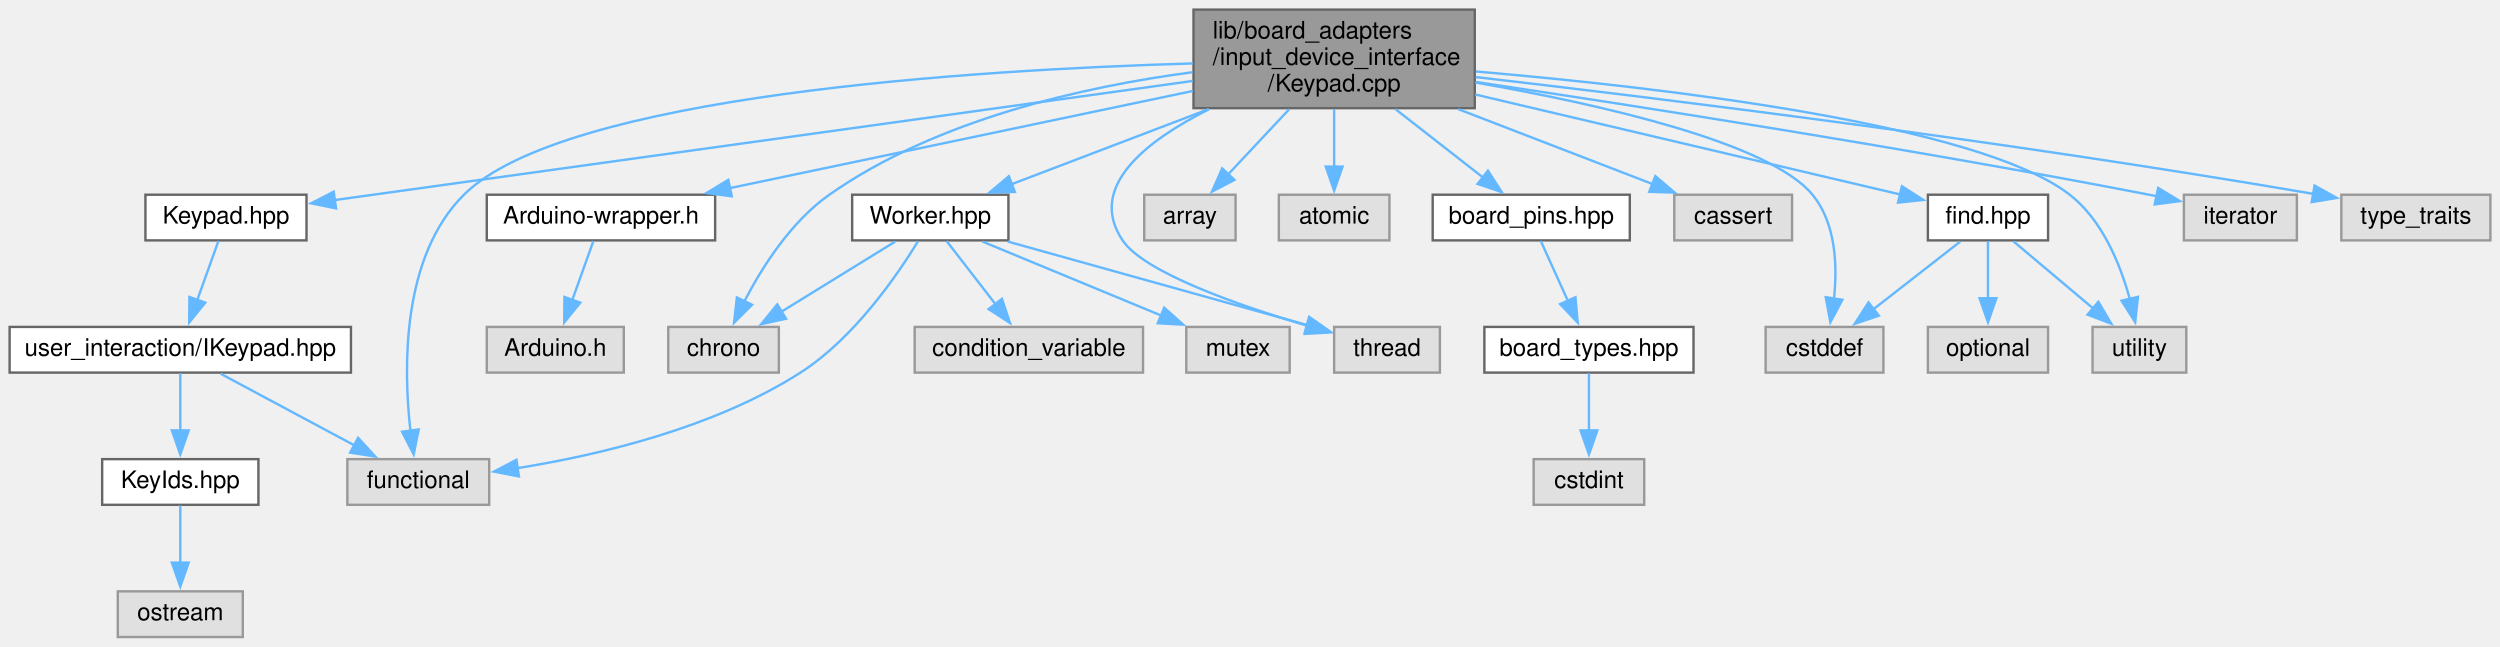
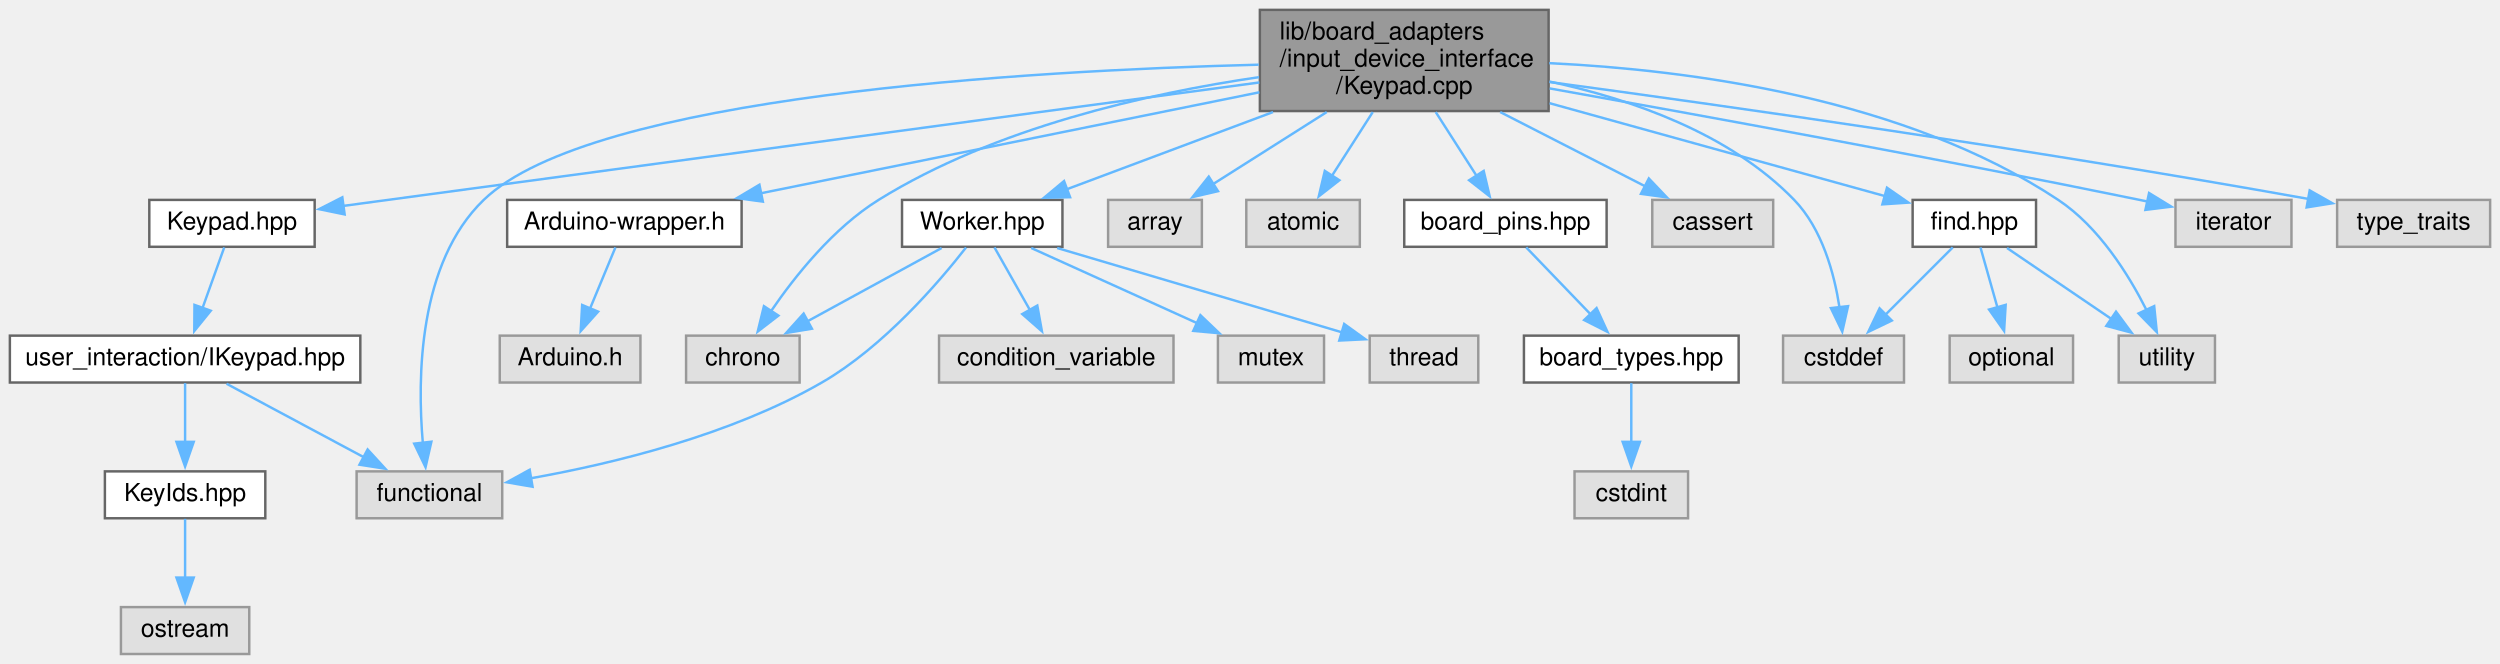
- <svg xmlns="http://www.w3.org/2000/svg" xmlns:xlink="http://www.w3.org/1999/xlink" width="1040pt" height="269pt" viewBox="0.00 0.00 1040.00 269.00">
+ <svg xmlns="http://www.w3.org/2000/svg" xmlns:xlink="http://www.w3.org/1999/xlink" width="1013pt" height="269pt" viewBox="0.00 0.00 1013.00 269.00">
  <g id="graph0" class="graph" transform="scale(1 1) rotate(0) translate(4 265)">
    <g id="node1" class="node">
      <g id="a_node1">
        <a xlink:title=" ">
-           <polygon fill="#999999" stroke="#666666" points="609.5,-261 492.5,-261 492.5,-220 609.5,-220 609.5,-261" />
-           <text text-anchor="start" x="500.5" y="-249" font-family="Helvetica,sans-Serif" font-size="10.00">lib/board_adapters</text>
-           <text text-anchor="start" x="500.5" y="-238" font-family="Helvetica,sans-Serif" font-size="10.00">/input_device_interface</text>
-           <text text-anchor="middle" x="551" y="-227" font-family="Helvetica,sans-Serif" font-size="10.00">/Keypad.cpp</text>
+           <polygon fill="#999999" stroke="#666666" points="623.5,-261 506.5,-261 506.5,-220 623.5,-220 623.5,-261" />
+           <text text-anchor="start" x="514.5" y="-249" font-family="Helvetica,sans-Serif" font-size="10.00">lib/board_adapters</text>
+           <text text-anchor="start" x="514.5" y="-238" font-family="Helvetica,sans-Serif" font-size="10.00">/input_device_interface</text>
+           <text text-anchor="middle" x="565" y="-227" font-family="Helvetica,sans-Serif" font-size="10.00">/Keypad.cpp</text>
        </a>
      </g>
    </g>
    <g id="node2" class="node">
      <g id="a_node2">
        <a xlink:href="Keypad_8hpp.xhtml" target="_top" xlink:title=" ">
          <polygon fill="white" stroke="#666666" points="123.5,-184 56.5,-184 56.5,-165 123.5,-165 123.5,-184" />
          <text text-anchor="middle" x="90" y="-172" font-family="Helvetica,sans-Serif" font-size="10.00">Keypad.hpp</text>
        </a>
      </g>
    </g>
    <g id="edge1" class="edge">
-       <path fill="none" stroke="#63b8ff" d="M492.15,-231.33C398.83,-218.38 218.94,-193.4 135.08,-181.76" />
-       <polygon fill="#63b8ff" stroke="#63b8ff" points="135.79,-178.32 125.41,-180.42 134.83,-185.26 135.79,-178.32" />
+       <path fill="none" stroke="#63b8ff" d="M506.28,-231.59C410.17,-218.64 221.35,-193.2 135.01,-181.56" />
+       <polygon fill="#63b8ff" stroke="#63b8ff" points="135.65,-178.12 125.27,-180.25 134.71,-185.06 135.65,-178.12" />
    </g>
    <g id="node6" class="node">
      <g id="a_node6">
        <a xlink:title=" ">
          <polygon fill="#e0e0e0" stroke="#999999" points="199.5,-74 140.5,-74 140.5,-55 199.5,-55 199.5,-74" />
          <text text-anchor="middle" x="170" y="-62" font-family="Helvetica,sans-Serif" font-size="10.00">functional</text>
        </a>
      </g>
    </g>
    <g id="edge26" class="edge">
-       <path fill="none" stroke="#63b8ff" d="M492.17,-238.61C400.73,-235.94 230.67,-225.39 189,-184 163.08,-158.26 163.75,-112.2 166.75,-85.72" />
-       <polygon fill="#63b8ff" stroke="#63b8ff" points="170.19,-86.36 168.09,-75.97 163.26,-85.4 170.19,-86.36" />
+       <path fill="none" stroke="#63b8ff" d="M506.04,-238.79C412.39,-236.39 235.76,-226.22 192,-184 165.47,-158.41 165.04,-111.92 167.34,-85.42" />
+       <polygon fill="#63b8ff" stroke="#63b8ff" points="170.8,-86.02 168.43,-75.69 163.84,-85.24 170.8,-86.02" />
    </g>
    <g id="node7" class="node">
      <g id="a_node7">
        <a xlink:href="Arduino-wrapper_8h.xhtml" target="_top" xlink:title="Circumvents problematic processor macros defined by Arduino framework.">
-           <polygon fill="white" stroke="#666666" points="293.5,-184 198.5,-184 198.5,-165 293.5,-165 293.5,-184" />
-           <text text-anchor="middle" x="246" y="-172" font-family="Helvetica,sans-Serif" font-size="10.00">Arduino-wrapper.h</text>
+           <polygon fill="white" stroke="#666666" points="296.5,-184 201.5,-184 201.5,-165 296.5,-165 296.5,-184" />
+           <text text-anchor="middle" x="249" y="-172" font-family="Helvetica,sans-Serif" font-size="10.00">Arduino-wrapper.h</text>
        </a>
      </g>
    </g>
    <g id="edge6" class="edge">
-       <path fill="none" stroke="#63b8ff" d="M492.19,-227.16C436.44,-215.46 353.4,-198.04 299.47,-186.72" />
-       <polygon fill="#63b8ff" stroke="#63b8ff" points="300.42,-183.34 289.91,-184.71 298.98,-190.19 300.42,-183.34" />
+       <path fill="none" stroke="#63b8ff" d="M506.3,-227.61C448.53,-215.91 360.96,-198.18 304.36,-186.71" />
+       <polygon fill="#63b8ff" stroke="#63b8ff" points="305.11,-183.29 294.61,-184.74 303.72,-190.15 305.11,-183.29" />
    </g>
    <g id="node9" class="node">
      <g id="a_node9">
        <a xlink:href="Worker_8hpp.xhtml" target="_top" xlink:title=" ">
-           <polygon fill="white" stroke="#666666" points="415.5,-184 350.5,-184 350.5,-165 415.5,-165 415.5,-184" />
-           <text text-anchor="middle" x="383" y="-172" font-family="Helvetica,sans-Serif" font-size="10.00">Worker.hpp</text>
+           <polygon fill="white" stroke="#666666" points="426.5,-184 361.5,-184 361.5,-165 426.5,-165 426.5,-184" />
+           <text text-anchor="middle" x="394" y="-172" font-family="Helvetica,sans-Serif" font-size="10.00">Worker.hpp</text>
        </a>
      </g>
    </g>
    <g id="edge8" class="edge">
-       <path fill="none" stroke="#63b8ff" d="M498.76,-219.6C471.99,-209.4 440.16,-197.28 416.67,-188.32" />
-       <polygon fill="#63b8ff" stroke="#63b8ff" points="418.19,-185.16 407.59,-184.87 415.69,-191.7 418.19,-185.16" />
+       <path fill="none" stroke="#63b8ff" d="M511.83,-219.6C484.58,-209.4 452.19,-197.28 428.27,-188.32" />
+       <polygon fill="#63b8ff" stroke="#63b8ff" points="429.6,-185.09 419.01,-184.86 427.15,-191.64 429.6,-185.09" />
    </g>
    <g id="node10" class="node">
      <g id="a_node10">
        <a xlink:title=" ">
          <polygon fill="#e0e0e0" stroke="#999999" points="320,-129 274,-129 274,-110 320,-110 320,-129" />
          <text text-anchor="middle" x="297" y="-117" font-family="Helvetica,sans-Serif" font-size="10.00">chrono</text>
        </a>
      </g>
    </g>
    <g id="edge20" class="edge">
-       <path fill="none" stroke="#63b8ff" d="M492.04,-234.95C447.19,-229.03 385.77,-215.4 341,-184 325.06,-172.82 313.05,-153.9 305.63,-139.61" />
-       <polygon fill="#63b8ff" stroke="#63b8ff" points="308.85,-138.22 301.35,-130.74 302.55,-141.27 308.85,-138.22" />
-     </g>
-     <g id="node13" class="node">
-       <g id="a_node13">
-         <a xlink:title=" ">
-           <polygon fill="#e0e0e0" stroke="#999999" points="595,-129 551,-129 551,-110 595,-110 595,-129" />
-           <text text-anchor="middle" x="573" y="-117" font-family="Helvetica,sans-Serif" font-size="10.00">thread</text>
-         </a>
-       </g>
-     </g>
-     <g id="edge28" class="edge">
-       <path fill="none" stroke="#63b8ff" d="M498.97,-219.57C472.27,-206.18 448.17,-186.99 463,-165 472,-151.65 510.99,-138.02 540.01,-129.42" />
-       <polygon fill="#63b8ff" stroke="#63b8ff" points="540.85,-132.82 549.5,-126.7 538.92,-126.1 540.85,-132.82" />
+       <path fill="none" stroke="#63b8ff" d="M506.14,-233.74C461.15,-227.16 399.07,-213.24 352,-184 333.66,-172.6 318.13,-153.15 308.31,-138.77" />
+       <polygon fill="#63b8ff" stroke="#63b8ff" points="311.41,-137.12 303.02,-130.65 305.54,-140.94 311.41,-137.12" />
    </g>
    <g id="node14" class="node">
      <g id="a_node14">
        <a xlink:title=" ">
-           <polygon fill="#e0e0e0" stroke="#999999" points="510,-184 472,-184 472,-165 510,-165 510,-184" />
-           <text text-anchor="middle" x="491" y="-172" font-family="Helvetica,sans-Serif" font-size="10.00">array</text>
+           <polygon fill="#e0e0e0" stroke="#999999" points="483,-184 445,-184 445,-165 483,-165 483,-184" />
+           <text text-anchor="middle" x="464" y="-172" font-family="Helvetica,sans-Serif" font-size="10.00">array</text>
        </a>
      </g>
    </g>
    <g id="edge14" class="edge">
-       <path fill="none" stroke="#63b8ff" d="M532.34,-219.6C524.16,-210.87 514.65,-200.73 506.82,-192.38" />
-       <polygon fill="#63b8ff" stroke="#63b8ff" points="509.55,-190.17 500.16,-185.27 504.44,-194.96 509.55,-190.17" />
+       <path fill="none" stroke="#63b8ff" d="M533.6,-219.6C518.74,-210.19 501.29,-199.13 487.58,-190.44" />
+       <polygon fill="#63b8ff" stroke="#63b8ff" points="489.53,-187.54 479.21,-185.14 485.79,-193.45 489.53,-187.54" />
    </g>
    <g id="node15" class="node">
      <g id="a_node15">
        <a xlink:title=" ">
-           <polygon fill="#e0e0e0" stroke="#999999" points="574,-184 528,-184 528,-165 574,-165 574,-184" />
-           <text text-anchor="middle" x="551" y="-172" font-family="Helvetica,sans-Serif" font-size="10.00">atomic</text>
+           <polygon fill="#e0e0e0" stroke="#999999" points="547,-184 501,-184 501,-165 547,-165 547,-184" />
+           <text text-anchor="middle" x="524" y="-172" font-family="Helvetica,sans-Serif" font-size="10.00">atomic</text>
        </a>
      </g>
    </g>
    <g id="edge15" class="edge">
-       <path fill="none" stroke="#63b8ff" d="M551,-219.6C551,-211.98 551,-203.3 551,-195.66" />
-       <polygon fill="#63b8ff" stroke="#63b8ff" points="554.5,-195.68 551,-185.68 547.5,-195.68 554.5,-195.68" />
+       <path fill="none" stroke="#63b8ff" d="M552.25,-219.6C546.96,-211.33 540.85,-201.8 535.67,-193.72" />
+       <polygon fill="#63b8ff" stroke="#63b8ff" points="538.71,-191.97 530.37,-185.44 532.81,-195.75 538.71,-191.97" />
    </g>
    <g id="node16" class="node">
      <g id="a_node16">
        <a xlink:href="board__pins_8hpp.xhtml" target="_top" xlink:title="Provides named objects for the pins provided by the board.">
-           <polygon fill="white" stroke="#666666" points="674,-184 592,-184 592,-165 674,-165 674,-184" />
-           <text text-anchor="middle" x="633" y="-172" font-family="Helvetica,sans-Serif" font-size="10.00">board_pins.hpp</text>
+           <polygon fill="white" stroke="#666666" points="647,-184 565,-184 565,-165 647,-165 647,-184" />
+           <text text-anchor="middle" x="606" y="-172" font-family="Helvetica,sans-Serif" font-size="10.00">board_pins.hpp</text>
        </a>
      </g>
    </g>
    <g id="edge16" class="edge">
-       <path fill="none" stroke="#63b8ff" d="M576.5,-219.6C588.28,-210.41 602.06,-199.65 613.07,-191.06" />
-       <polygon fill="#63b8ff" stroke="#63b8ff" points="614.98,-194.01 620.71,-185.09 610.67,-188.49 614.98,-194.01" />
+       <path fill="none" stroke="#63b8ff" d="M577.75,-219.6C583.04,-211.33 589.15,-201.8 594.33,-193.72" />
+       <polygon fill="#63b8ff" stroke="#63b8ff" points="597.19,-195.75 599.63,-185.44 591.29,-191.97 597.19,-195.75" />
    </g>
    <g id="node19" class="node">
      <g id="a_node19">
        <a xlink:title=" ">
-           <polygon fill="#e0e0e0" stroke="#999999" points="741.5,-184 692.5,-184 692.5,-165 741.5,-165 741.5,-184" />
-           <text text-anchor="middle" x="717" y="-172" font-family="Helvetica,sans-Serif" font-size="10.00">cassert</text>
+           <polygon fill="#e0e0e0" stroke="#999999" points="714.5,-184 665.5,-184 665.5,-165 714.5,-165 714.5,-184" />
+           <text text-anchor="middle" x="690" y="-172" font-family="Helvetica,sans-Serif" font-size="10.00">cassert</text>
        </a>
      </g>
    </g>
    <g id="edge19" class="edge">
-       <path fill="none" stroke="#63b8ff" d="M602.61,-219.6C628.95,-209.45 660.23,-197.39 683.42,-188.45" />
-       <polygon fill="#63b8ff" stroke="#63b8ff" points="684.61,-191.74 692.68,-184.88 682.09,-185.21 684.61,-191.74" />
+       <path fill="none" stroke="#63b8ff" d="M603.87,-219.6C622.98,-209.82 645.54,-198.26 662.78,-189.43" />
+       <polygon fill="#63b8ff" stroke="#63b8ff" points="664.1,-192.69 671.41,-185.02 660.91,-186.46 664.1,-192.69" />
    </g>
    <g id="node20" class="node">
      <g id="a_node20">
        <a xlink:title=" ">
-           <polygon fill="#e0e0e0" stroke="#999999" points="779.5,-129 730.5,-129 730.5,-110 779.5,-110 779.5,-129" />
-           <text text-anchor="middle" x="755" y="-117" font-family="Helvetica,sans-Serif" font-size="10.00">cstddef</text>
+           <polygon fill="#e0e0e0" stroke="#999999" points="767.5,-129 718.5,-129 718.5,-110 767.5,-110 767.5,-129" />
+           <text text-anchor="middle" x="743" y="-117" font-family="Helvetica,sans-Serif" font-size="10.00">cstddef</text>
        </a>
      </g>
    </g>
    <g id="edge21" class="edge">
-       <path fill="none" stroke="#63b8ff" d="M609.73,-230.69C661.76,-221.59 732.16,-205.67 750,-184 759.79,-172.1 760.41,-154.34 758.93,-140.63" />
-       <polygon fill="#63b8ff" stroke="#63b8ff" points="762.42,-140.29 757.43,-130.95 755.51,-141.37 762.42,-140.29" />
+       <path fill="none" stroke="#63b8ff" d="M623.82,-231.97C657,-224.83 696.92,-210.95 723,-184 734.32,-172.3 739.24,-154.25 741.37,-140.38" />
+       <polygon fill="#63b8ff" stroke="#63b8ff" points="744.83,-140.95 742.48,-130.62 737.88,-140.16 744.83,-140.95" />
    </g>
    <g id="node21" class="node">
      <g id="a_node21">
        <a xlink:href="find_8hpp.xhtml" target="_top" xlink:title=" ">
-           <polygon fill="white" stroke="#666666" points="848,-184 798,-184 798,-165 848,-165 848,-184" />
-           <text text-anchor="middle" x="823" y="-172" font-family="Helvetica,sans-Serif" font-size="10.00">find.hpp</text>
+           <polygon fill="white" stroke="#666666" points="821,-184 771,-184 771,-165 821,-165 821,-184" />
+           <text text-anchor="middle" x="796" y="-172" font-family="Helvetica,sans-Serif" font-size="10.00">find.hpp</text>
        </a>
      </g>
    </g>
    <g id="edge22" class="edge">
-       <path fill="none" stroke="#63b8ff" d="M609.69,-225.69C663.42,-213.05 741.26,-194.73 786.54,-184.08" />
-       <polygon fill="#63b8ff" stroke="#63b8ff" points="787.19,-187.52 796.12,-181.82 785.58,-180.71 787.19,-187.52" />
+       <path fill="none" stroke="#63b8ff" d="M623.89,-223.18C666.71,-211.32 723.32,-195.64 759.7,-185.56" />
+       <polygon fill="#63b8ff" stroke="#63b8ff" points="760.6,-188.94 769.3,-182.9 758.73,-182.19 760.6,-188.94" />
    </g>
    <g id="node23" class="node">
      <g id="a_node23">
        <a xlink:title=" ">
-           <polygon fill="#e0e0e0" stroke="#999999" points="905.5,-129 866.5,-129 866.5,-110 905.5,-110 905.5,-129" />
-           <text text-anchor="middle" x="886" y="-117" font-family="Helvetica,sans-Serif" font-size="10.00">utility</text>
-         </a>
-       </g>
-     </g>
-     <g id="edge30" class="edge">
-       <path fill="none" stroke="#63b8ff" d="M609.99,-235.26C687.81,-228.59 819.33,-213.29 857,-184 870.62,-173.41 878.06,-154.97 881.98,-140.68" />
-       <polygon fill="#63b8ff" stroke="#63b8ff" points="885.38,-141.5 884.24,-130.97 878.56,-139.91 885.38,-141.5" />
+           <polygon fill="#e0e0e0" stroke="#999999" points="893.5,-129 854.5,-129 854.5,-110 893.5,-110 893.5,-129" />
+           <text text-anchor="middle" x="874" y="-117" font-family="Helvetica,sans-Serif" font-size="10.00">utility</text>
+         </a>
+       </g>
+     </g>
+     <g id="edge29" class="edge">
+       <path fill="none" stroke="#63b8ff" d="M623.75,-239.41C680.85,-236.68 767.81,-225.25 830,-184 846.4,-173.12 858.46,-153.84 865.76,-139.37" />
+       <polygon fill="#63b8ff" stroke="#63b8ff" points="868.88,-140.97 869.95,-130.42 862.54,-138 868.88,-140.97" />
    </g>
    <g id="node24" class="node">
      <g id="a_node24">
        <a xlink:title=" ">
-           <polygon fill="#e0e0e0" stroke="#999999" points="951.5,-184 904.5,-184 904.5,-165 951.5,-165 951.5,-184" />
-           <text text-anchor="middle" x="928" y="-172" font-family="Helvetica,sans-Serif" font-size="10.00">iterator</text>
+           <polygon fill="#e0e0e0" stroke="#999999" points="924.5,-184 877.5,-184 877.5,-165 924.5,-165 924.5,-184" />
+           <text text-anchor="middle" x="901" y="-172" font-family="Helvetica,sans-Serif" font-size="10.00">iterator</text>
        </a>
      </g>
    </g>
    <g id="edge27" class="edge">
-       <path fill="none" stroke="#63b8ff" d="M609.98,-230.9C677.75,-220.78 792.22,-202.92 890,-184 891.02,-183.8 892.05,-183.6 893.09,-183.39" />
-       <polygon fill="#63b8ff" stroke="#63b8ff" points="893.79,-186.82 902.85,-181.33 892.34,-179.97 893.79,-186.82" />
+       <path fill="none" stroke="#63b8ff" d="M623.93,-229.17C684.13,-218.46 780.25,-200.95 863,-184 864.01,-183.79 865.04,-183.58 866.08,-183.36" />
+       <polygon fill="#63b8ff" stroke="#63b8ff" points="866.8,-186.79 875.83,-181.26 865.32,-179.95 866.8,-186.79" />
    </g>
    <g id="node25" class="node">
      <g id="a_node25">
        <a xlink:title=" ">
-           <polygon fill="#e0e0e0" stroke="#999999" points="1032,-184 970,-184 970,-165 1032,-165 1032,-184" />
-           <text text-anchor="middle" x="1001" y="-172" font-family="Helvetica,sans-Serif" font-size="10.00">type_traits</text>
-         </a>
-       </g>
-     </g>
-     <g id="edge29" class="edge">
-       <path fill="none" stroke="#63b8ff" d="M609.94,-232.93C687.52,-223.96 828.36,-206.62 958.27,-184.36" />
-       <polygon fill="#63b8ff" stroke="#63b8ff" points="958.85,-187.81 968.11,-182.66 957.66,-180.92 958.85,-187.81" />
+           <polygon fill="#e0e0e0" stroke="#999999" points="1005,-184 943,-184 943,-165 1005,-165 1005,-184" />
+           <text text-anchor="middle" x="974" y="-172" font-family="Helvetica,sans-Serif" font-size="10.00">type_traits</text>
+         </a>
+       </g>
+     </g>
+     <g id="edge28" class="edge">
+       <path fill="none" stroke="#63b8ff" d="M623.98,-231.74C694.69,-222.19 817.05,-204.89 931.54,-184.36" />
+       <polygon fill="#63b8ff" stroke="#63b8ff" points="931.88,-187.85 941.1,-182.63 930.64,-180.96 931.88,-187.85" />
    </g>
    <g id="node3" class="node">
      <g id="a_node3">
        <a xlink:href="IKeypad_8hpp.xhtml" target="_top" xlink:title=" ">
          <polygon fill="white" stroke="#666666" points="142,-129 0,-129 0,-110 142,-110 142,-129" />
          <text text-anchor="middle" x="71" y="-117" font-family="Helvetica,sans-Serif" font-size="10.00">user_interaction/IKeypad.hpp</text>
        </a>
      </g>
    </g>
    <g id="edge2" class="edge">
      <path fill="none" stroke="#63b8ff" d="M86.86,-164.75C84.46,-158.04 81.04,-148.52 78,-140.02" />
      <polygon fill="#63b8ff" stroke="#63b8ff" points="81.39,-139.1 74.72,-130.87 74.8,-141.46 81.39,-139.1" />
    </g>
    <g id="node4" class="node">
      <g id="a_node4">
        <a xlink:href="KeyIds_8hpp.xhtml" target="_top" xlink:title=" ">
          <polygon fill="white" stroke="#666666" points="103.5,-74 38.5,-74 38.5,-55 103.5,-55 103.5,-74" />
          <text text-anchor="middle" x="71" y="-62" font-family="Helvetica,sans-Serif" font-size="10.00">KeyIds.hpp</text>
        </a>
      </g>
    </g>
    <g id="edge3" class="edge">
      <path fill="none" stroke="#63b8ff" d="M71,-109.75C71,-103.27 71,-94.16 71,-85.9" />
      <polygon fill="#63b8ff" stroke="#63b8ff" points="74.5,-85.96 71,-75.96 67.5,-85.96 74.5,-85.96" />
    </g>
    <g id="edge5" class="edge">
      <path fill="none" stroke="#63b8ff" d="M87.79,-109.51C103.1,-101.31 125.97,-89.07 143.7,-79.58" />
      <polygon fill="#63b8ff" stroke="#63b8ff" points="144.96,-82.88 152.12,-75.07 141.65,-76.71 144.96,-82.88" />
    </g>
    <g id="node5" class="node">
      <g id="a_node5">
        <a xlink:title=" ">
          <polygon fill="#e0e0e0" stroke="#999999" points="97,-19 45,-19 45,0 97,0 97,-19" />
          <text text-anchor="middle" x="71" y="-7" font-family="Helvetica,sans-Serif" font-size="10.00">ostream</text>
        </a>
      </g>
    </g>
    <g id="edge4" class="edge">
      <path fill="none" stroke="#63b8ff" d="M71,-54.75C71,-48.27 71,-39.16 71,-30.9" />
      <polygon fill="#63b8ff" stroke="#63b8ff" points="74.5,-30.96 71,-20.96 67.5,-30.96 74.5,-30.96" />
    </g>
    <g id="node8" class="node">
      <g id="a_node8">
        <a xlink:title=" ">
          <polygon fill="#e0e0e0" stroke="#999999" points="255.5,-129 198.5,-129 198.5,-110 255.5,-110 255.5,-129" />
          <text text-anchor="middle" x="227" y="-117" font-family="Helvetica,sans-Serif" font-size="10.00">Arduino.h</text>
        </a>
      </g>
    </g>
    <g id="edge7" class="edge">
-       <path fill="none" stroke="#63b8ff" d="M242.86,-164.75C240.46,-158.04 237.04,-148.52 234,-140.02" />
-       <polygon fill="#63b8ff" stroke="#63b8ff" points="237.39,-139.1 230.72,-130.87 230.8,-141.46 237.39,-139.1" />
+       <path fill="none" stroke="#63b8ff" d="M245.37,-164.75C242.58,-158.04 238.63,-148.52 235.1,-140.02" />
+       <polygon fill="#63b8ff" stroke="#63b8ff" points="238.36,-138.73 231.29,-130.84 231.89,-141.42 238.36,-138.73" />
    </g>
    <g id="edge11" class="edge">
-       <path fill="none" stroke="#63b8ff" d="M377.91,-164.66C369.51,-150.88 351.43,-124.36 329,-110 293.04,-86.98 245.11,-75.68 211.3,-70.26" />
-       <polygon fill="#63b8ff" stroke="#63b8ff" points="211.88,-66.81 201.47,-68.8 210.85,-73.73 211.88,-66.81" />
+       <path fill="none" stroke="#63b8ff" d="M387.43,-164.7C376.72,-150.96 354.14,-124.51 329,-110 292.13,-88.73 244.54,-77.16 211.07,-71.2" />
+       <polygon fill="#63b8ff" stroke="#63b8ff" points="211.79,-67.77 201.35,-69.57 210.63,-74.67 211.79,-67.77" />
    </g>
    <g id="edge9" class="edge">
-       <path fill="none" stroke="#63b8ff" d="M368.41,-164.51C355.48,-156.54 336.36,-144.75 321.15,-135.38" />
-       <polygon fill="#63b8ff" stroke="#63b8ff" points="323.01,-132.42 312.66,-130.15 319.34,-138.38 323.01,-132.42" />
+       <path fill="none" stroke="#63b8ff" d="M377.55,-164.51C362.68,-156.39 340.56,-144.3 323.25,-134.85" />
+       <polygon fill="#63b8ff" stroke="#63b8ff" points="324.99,-131.81 314.54,-130.08 321.64,-137.95 324.99,-131.81" />
    </g>
    <g id="node11" class="node">
      <g id="a_node11">
        <a xlink:title=" ">
          <polygon fill="#e0e0e0" stroke="#999999" points="471.5,-129 376.5,-129 376.5,-110 471.5,-110 471.5,-129" />
          <text text-anchor="middle" x="424" y="-117" font-family="Helvetica,sans-Serif" font-size="10.00">condition_variable</text>
        </a>
      </g>
    </g>
    <g id="edge10" class="edge">
-       <path fill="none" stroke="#63b8ff" d="M389.77,-164.75C395.32,-157.58 403.34,-147.2 410.23,-138.3" />
-       <polygon fill="#63b8ff" stroke="#63b8ff" points="412.81,-140.69 416.16,-130.64 407.27,-136.41 412.81,-140.69" />
+       <path fill="none" stroke="#63b8ff" d="M398.95,-164.75C402.84,-157.88 408.39,-148.08 413.28,-139.45" />
+       <polygon fill="#63b8ff" stroke="#63b8ff" points="416.31,-141.19 418.19,-130.76 410.22,-137.74 416.31,-141.19" />
    </g>
    <g id="node12" class="node">
      <g id="a_node12">
        <a xlink:title=" ">
          <polygon fill="#e0e0e0" stroke="#999999" points="532.5,-129 489.5,-129 489.5,-110 532.5,-110 532.5,-129" />
          <text text-anchor="middle" x="511" y="-117" font-family="Helvetica,sans-Serif" font-size="10.00">mutex</text>
        </a>
      </g>
    </g>
    <g id="edge12" class="edge">
-       <path fill="none" stroke="#63b8ff" d="M404.71,-164.51C425.16,-156.04 456.02,-143.27 479.23,-133.66" />
-       <polygon fill="#63b8ff" stroke="#63b8ff" points="480.31,-137 488.21,-129.94 477.63,-130.53 480.31,-137" />
+       <path fill="none" stroke="#63b8ff" d="M413.85,-164.51C432.28,-156.16 459.98,-143.61 481.09,-134.05" />
+       <polygon fill="#63b8ff" stroke="#63b8ff" points="482.4,-137.3 490.07,-129.98 479.51,-130.92 482.4,-137.3" />
+     </g>
+     <g id="node13" class="node">
+       <g id="a_node13">
+         <a xlink:title=" ">
+           <polygon fill="#e0e0e0" stroke="#999999" points="595,-129 551,-129 551,-110 595,-110 595,-129" />
+           <text text-anchor="middle" x="573" y="-117" font-family="Helvetica,sans-Serif" font-size="10.00">thread</text>
+         </a>
+       </g>
    </g>
    <g id="edge13" class="edge">
-       <path fill="none" stroke="#63b8ff" d="M415.23,-164.51C449.86,-154.85 504.61,-139.58 539.66,-129.8" />
-       <polygon fill="#63b8ff" stroke="#63b8ff" points="540.58,-133.18 549.28,-127.12 538.7,-126.43 540.58,-133.18" />
+       <path fill="none" stroke="#63b8ff" d="M424.36,-164.51C456.4,-155.02 506.72,-140.12 539.79,-130.33" />
+       <polygon fill="#63b8ff" stroke="#63b8ff" points="540.66,-133.73 549.26,-127.53 538.67,-127.01 540.66,-133.73" />
    </g>
    <g id="node17" class="node">
      <g id="a_node17">
        <a xlink:href="board__types_8hpp.xhtml" target="_top" xlink:title=" ">
          <polygon fill="white" stroke="#666666" points="700.5,-129 613.5,-129 613.5,-110 700.5,-110 700.5,-129" />
          <text text-anchor="middle" x="657" y="-117" font-family="Helvetica,sans-Serif" font-size="10.00">board_types.hpp</text>
        </a>
      </g>
    </g>
    <g id="edge17" class="edge">
-       <path fill="none" stroke="#63b8ff" d="M636.96,-164.75C640.04,-157.96 644.41,-148.3 648.29,-139.73" />
-       <polygon fill="#63b8ff" stroke="#63b8ff" points="651.39,-141.37 652.33,-130.82 645.01,-138.49 651.39,-141.37" />
+       <path fill="none" stroke="#63b8ff" d="M614.42,-164.75C621.47,-157.43 631.73,-146.76 640.41,-137.74" />
+       <polygon fill="#63b8ff" stroke="#63b8ff" points="642.93,-140.17 647.35,-130.53 637.89,-135.31 642.93,-140.17" />
    </g>
    <g id="node18" class="node">
      <g id="a_node18">
        <a xlink:title=" ">
          <polygon fill="#e0e0e0" stroke="#999999" points="680,-74 634,-74 634,-55 680,-55 680,-74" />
          <text text-anchor="middle" x="657" y="-62" font-family="Helvetica,sans-Serif" font-size="10.00">cstdint</text>
        </a>
      </g>
    </g>
    <g id="edge18" class="edge">
      <path fill="none" stroke="#63b8ff" d="M657,-109.75C657,-103.27 657,-94.16 657,-85.9" />
      <polygon fill="#63b8ff" stroke="#63b8ff" points="660.5,-85.96 657,-75.96 653.5,-85.96 660.5,-85.96" />
    </g>
    <g id="edge23" class="edge">
-       <path fill="none" stroke="#63b8ff" d="M811.46,-164.51C801.54,-156.77 786.99,-145.43 775.14,-136.2" />
-       <polygon fill="#63b8ff" stroke="#63b8ff" points="777.6,-133.68 767.56,-130.29 773.29,-139.2 777.6,-133.68" />
+       <path fill="none" stroke="#63b8ff" d="M787.25,-164.75C779.85,-157.35 769.04,-146.54 759.95,-137.45" />
+       <polygon fill="#63b8ff" stroke="#63b8ff" points="762.56,-135.11 753.01,-130.51 757.61,-140.06 762.56,-135.11" />
    </g>
    <g id="node22" class="node">
      <g id="a_node22">
        <a xlink:title=" ">
-           <polygon fill="#e0e0e0" stroke="#999999" points="848,-129 798,-129 798,-110 848,-110 848,-129" />
-           <text text-anchor="middle" x="823" y="-117" font-family="Helvetica,sans-Serif" font-size="10.00">optional</text>
+           <polygon fill="#e0e0e0" stroke="#999999" points="836,-129 786,-129 786,-110 836,-110 836,-129" />
+           <text text-anchor="middle" x="811" y="-117" font-family="Helvetica,sans-Serif" font-size="10.00">optional</text>
        </a>
      </g>
    </g>
    <g id="edge24" class="edge">
-       <path fill="none" stroke="#63b8ff" d="M823,-164.75C823,-158.27 823,-149.16 823,-140.9" />
-       <polygon fill="#63b8ff" stroke="#63b8ff" points="826.5,-140.96 823,-130.96 819.5,-140.96 826.5,-140.96" />
+       <path fill="none" stroke="#63b8ff" d="M798.48,-164.75C800.35,-158.11 803.01,-148.73 805.39,-140.31" />
+       <polygon fill="#63b8ff" stroke="#63b8ff" points="808.7,-141.47 808.06,-130.9 801.97,-139.57 808.7,-141.47" />
    </g>
    <g id="edge25" class="edge">
-       <path fill="none" stroke="#63b8ff" d="M833.69,-164.51C842.7,-156.93 855.83,-145.88 866.68,-136.75" />
-       <polygon fill="#63b8ff" stroke="#63b8ff" points="868.91,-139.45 874.31,-130.33 864.41,-134.09 868.91,-139.45" />
+       <path fill="none" stroke="#63b8ff" d="M809.23,-164.51C820.84,-156.62 837.97,-144.98 851.7,-135.65" />
+       <polygon fill="#63b8ff" stroke="#63b8ff" points="853.41,-138.72 859.71,-130.21 849.47,-132.93 853.41,-138.72" />
    </g>
  </g>
</svg>
